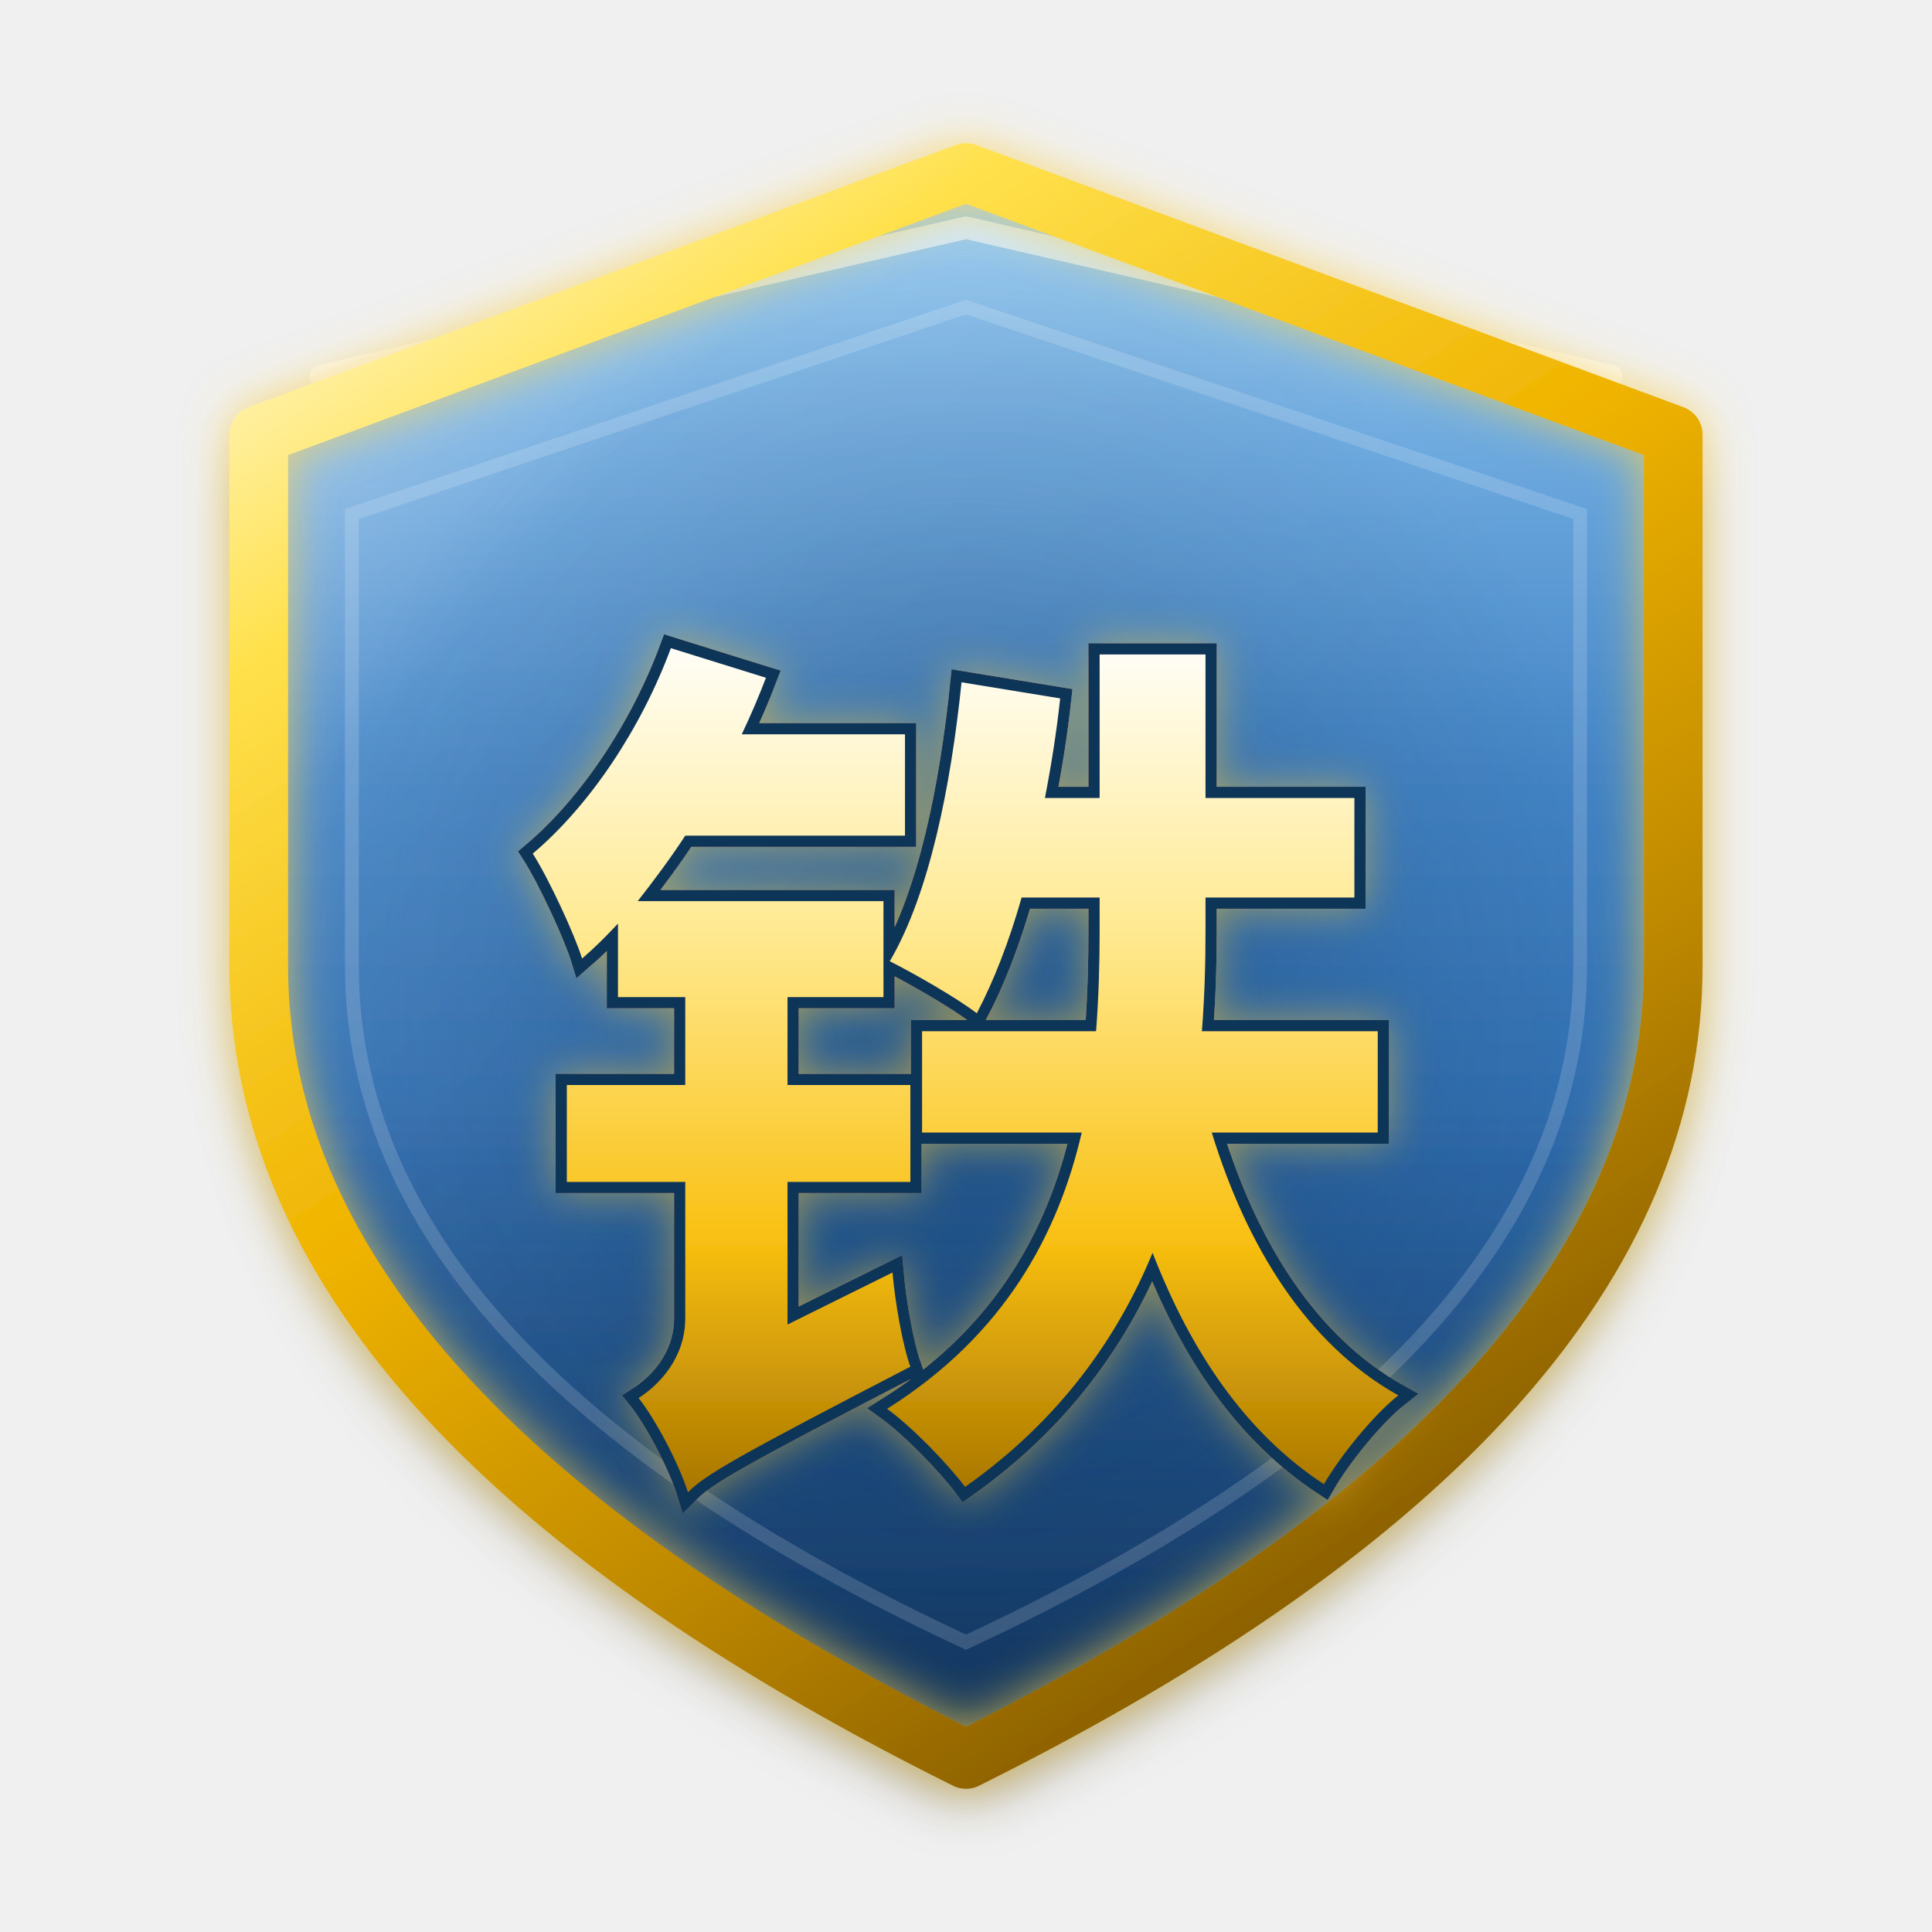
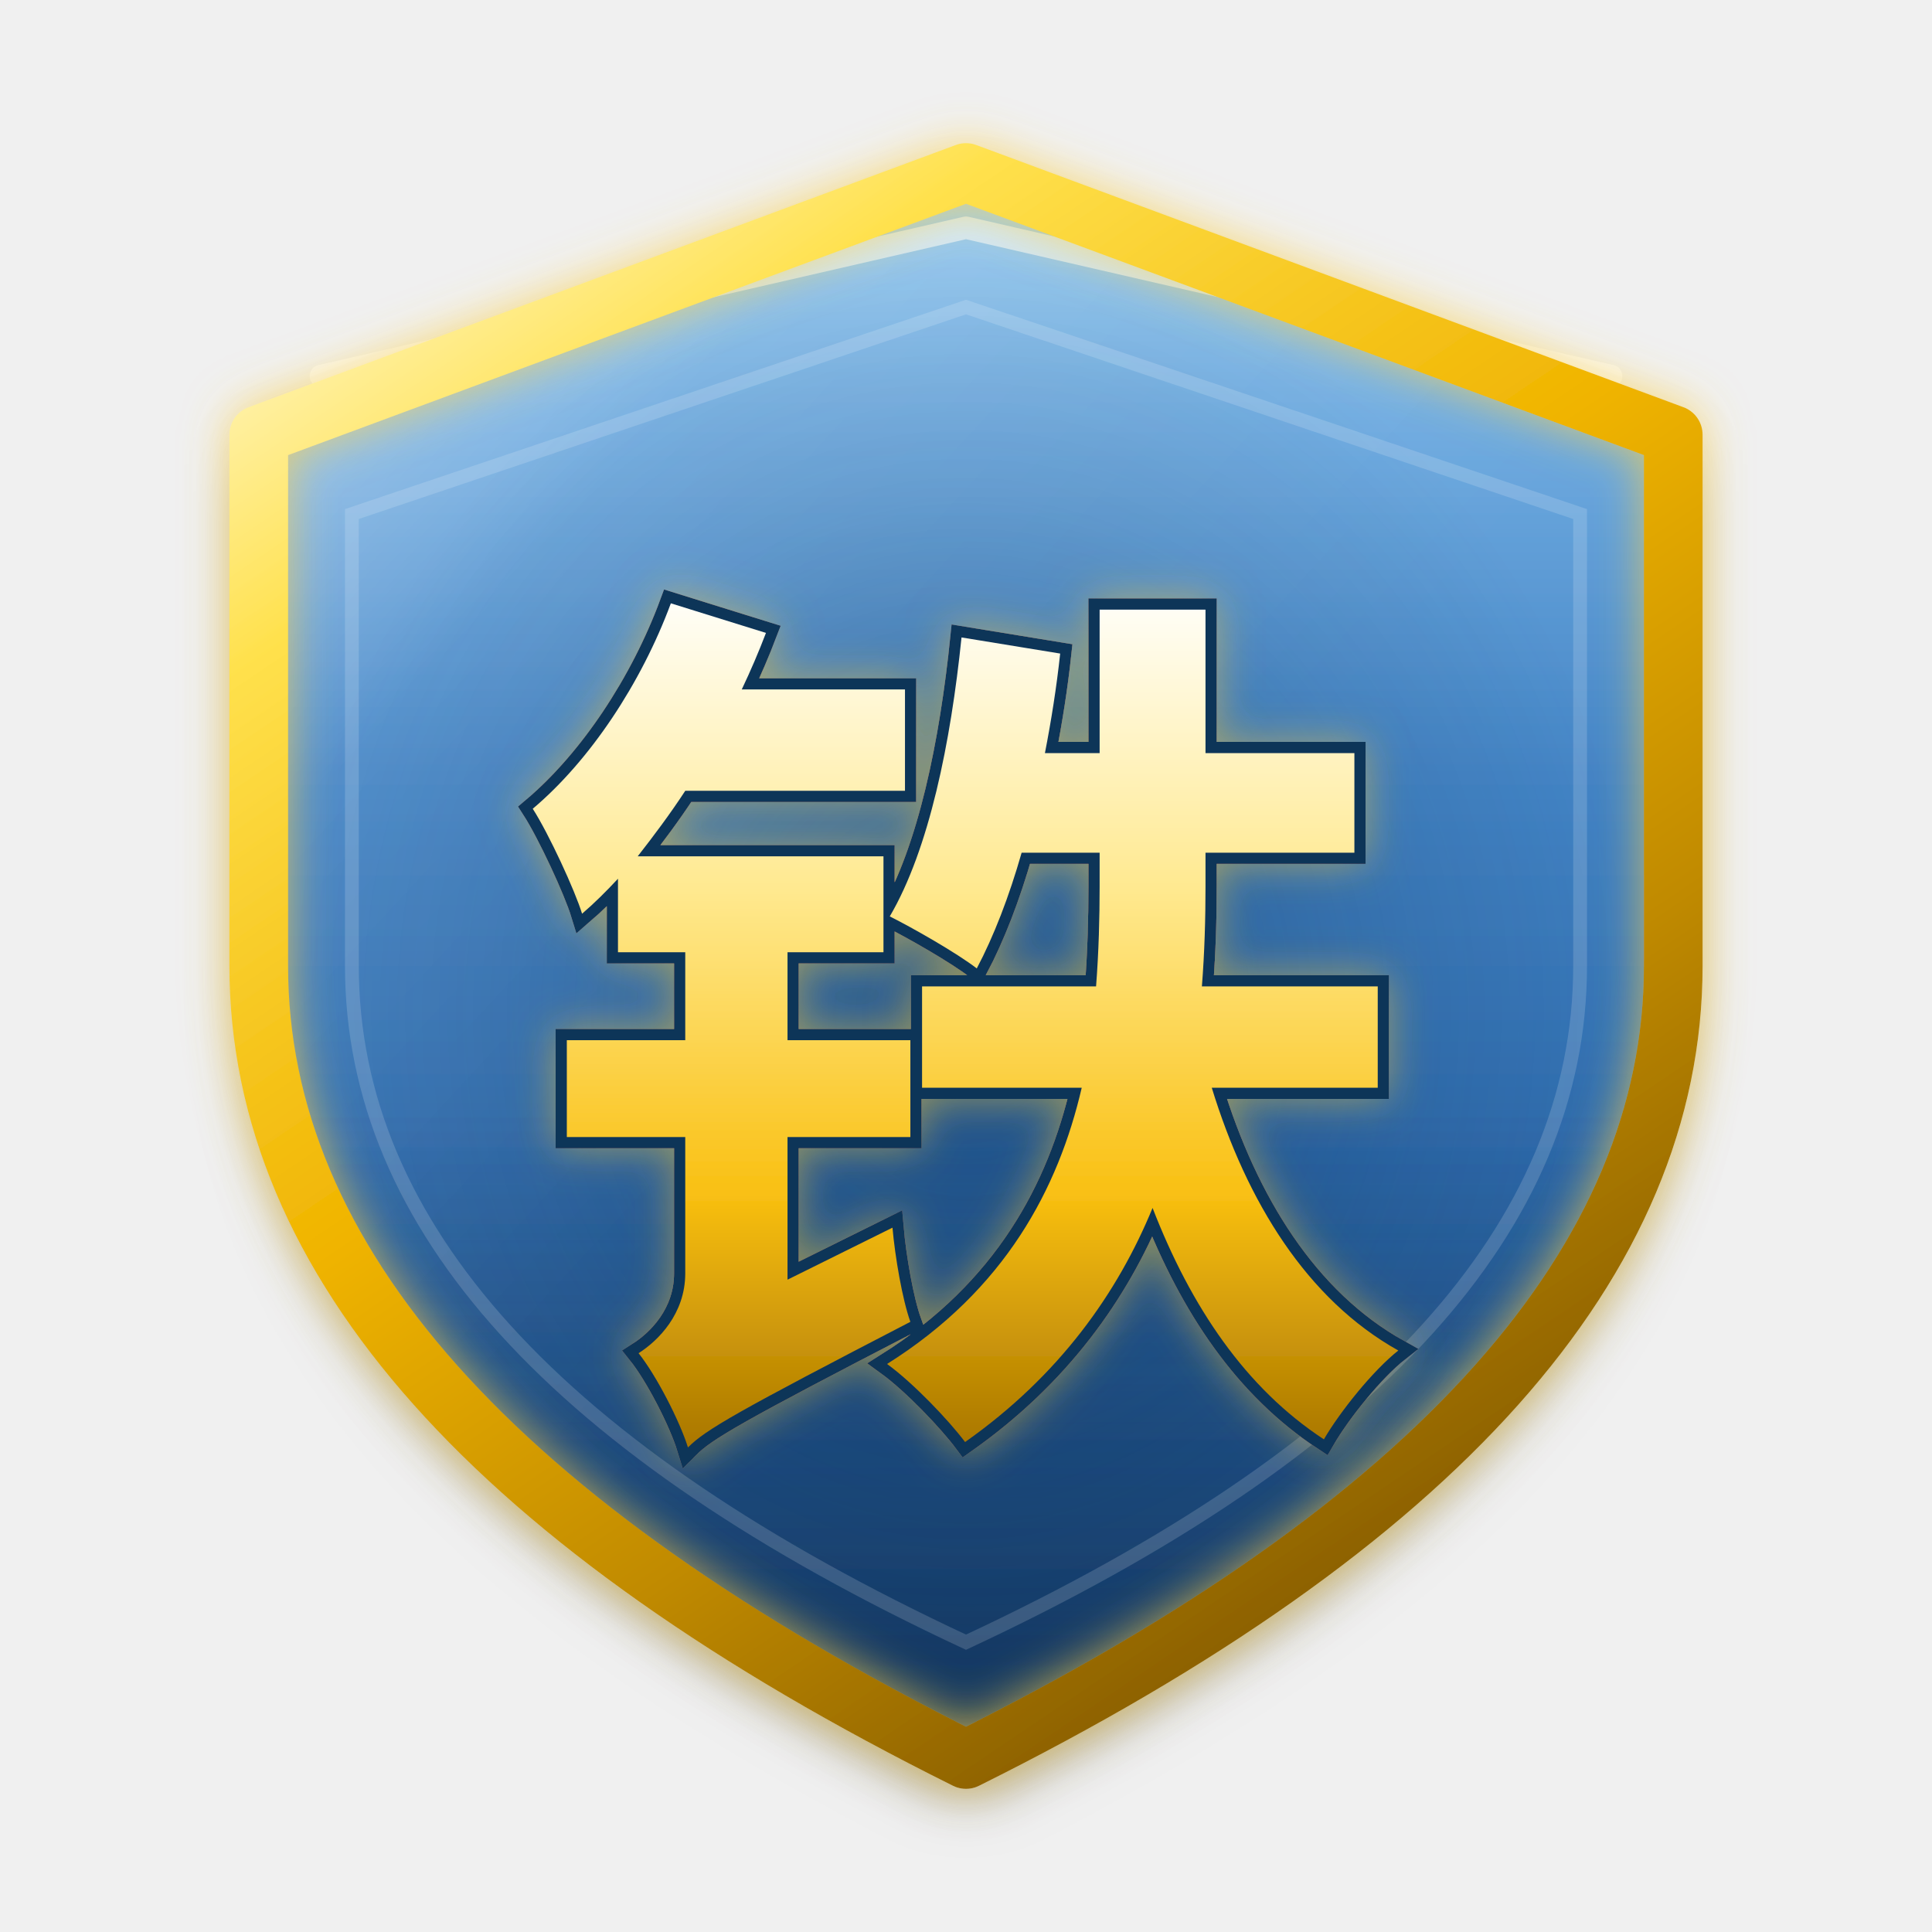
<svg xmlns="http://www.w3.org/2000/svg" viewBox="-24 -24 560 560" width="512" height="512">
  <defs>
    <linearGradient id="sgBody" x1="0%" y1="0%" x2="0%" y2="100%">
      <stop offset="0%" stop-color="#9ccdf0" />
      <stop offset="16%" stop-color="#6fabe0" />
      <stop offset="38%" stop-color="#4485c6" />
      <stop offset="62%" stop-color="#2f6cae" />
      <stop offset="86%" stop-color="#21538c" />
      <stop offset="100%" stop-color="#17406f" />
    </linearGradient>
    <linearGradient id="sgDepth" x1="0%" y1="0%" x2="0%" y2="100%">
      <stop offset="58%" stop-color="#061d36" stop-opacity="0" />
      <stop offset="100%" stop-color="#061d36" stop-opacity="0.38" />
    </linearGradient>
    <linearGradient id="sgSheen" x1="8%" y1="0%" x2="58%" y2="52%">
      <stop offset="0%" stop-color="#ffffff" stop-opacity="0.4" />
      <stop offset="35%" stop-color="#ffffff" stop-opacity="0.08" />
      <stop offset="100%" stop-color="#ffffff" stop-opacity="0" />
    </linearGradient>
    <radialGradient id="sgWell" cx="50%" cy="53%" r="48%">
      <stop offset="0%" stop-color="#0a2c50" stop-opacity="0.42" />
      <stop offset="68%" stop-color="#0a2c50" stop-opacity="0.1" />
      <stop offset="100%" stop-color="#0a2c50" stop-opacity="0" />
    </radialGradient>
    <linearGradient id="sgGold" x1="0%" y1="0%" x2="60%" y2="100%">
      <stop offset="0%" stop-color="#fffde8" />
      <stop offset="22%" stop-color="#ffe14d" />
      <stop offset="52%" stop-color="#f0b400" />
      <stop offset="78%" stop-color="#c08a06" />
      <stop offset="100%" stop-color="#8a5f00" />
    </linearGradient>
    <linearGradient id="sgText" x1="0%" y1="0%" x2="0%" y2="100%">
      <stop offset="0%" stop-color="#fffef7" />
      <stop offset="34%" stop-color="#ffe98f" />
      <stop offset="70%" stop-color="#f9c012" />
      <stop offset="100%" stop-color="#a97600" />
    </linearGradient>
    <filter id="sgBodyFx" x="-35%" y="-35%" width="170%" height="170%">
      <feDropShadow dx="0" dy="9" stdDeviation="9" flood-color="#020c1a" flood-opacity="0.55" />
    </filter>
    <filter id="sgRimFx" x="-40%" y="-40%" width="180%" height="180%">
      <feDropShadow dx="0" dy="0" stdDeviation="6.5" flood-color="#ffd34d" flood-opacity="0.72" />
    </filter>
    <filter id="sgTextFx" x="-30%" y="-30%" width="160%" height="160%">
      <feDropShadow dx="0" dy="5.5" stdDeviation="4" flood-color="#04203c" flood-opacity="0.6" result="dsh" />
      <feDropShadow in="dsh" dx="0" dy="0" stdDeviation="6" flood-color="#ffcc33" flood-opacity="0.5" />
    </filter>
  </defs>
  <path d="M256 26 L461 102 L461 256 Q461 384 256 486 Q51 384 51 256 L51 102 Z" fill="url(#sgBody)" filter="url(#sgBodyFx)" />
  <path d="M256 26 L461 102 L461 256 Q461 384 256 486 Q51 384 51 256 L51 102 Z" fill="url(#sgDepth)" />
  <path d="M256 26 L461 102 L461 256 Q461 384 256 486 Q51 384 51 256 L51 102 Z" fill="url(#sgSheen)" />
  <path d="M256 26 L461 102 L461 256 Q461 384 256 486 Q51 384 51 256 L51 102 Z" fill="url(#sgWell)" />
  <path d="M69 85 L256 42 L443 85" fill="none" stroke="#ffffff" stroke-opacity="0.55" stroke-width="6.5" stroke-linecap="round" stroke-linejoin="round" />
  <path d="M256 65 L434 125 L434 256 Q434 369 256 452 Q78 369 78 256 L78 125 Z" fill="none" stroke="#ffffff" stroke-opacity="0.16" stroke-width="4" />
  <path d="M256 26 L461 102 L461 256 Q461 384 256 486 Q51 384 51 256 L51 102 Z" fill="none" stroke="url(#sgGold)" stroke-width="17" stroke-linejoin="round" filter="url(#sgRimFx)" />
-   <text x="256" y="271" text-anchor="middle" dominant-baseline="central" font-family="SimHei,'Microsoft YaHei',sans-serif" font-size="260" font-weight="900" fill="url(#sgText)" stroke="#0f3459" stroke-width="6.5" paint-order="stroke" filter="url(#sgTextFx)">铁</text>
+   <text x="256" y="258" text-anchor="middle" dominant-baseline="central" font-family="SimHei,'Microsoft YaHei',sans-serif" font-size="260" font-weight="900" fill="url(#sgText)" stroke="#0f3459" stroke-width="6.5" paint-order="stroke" filter="url(#sgTextFx)">铁</text>
</svg>
